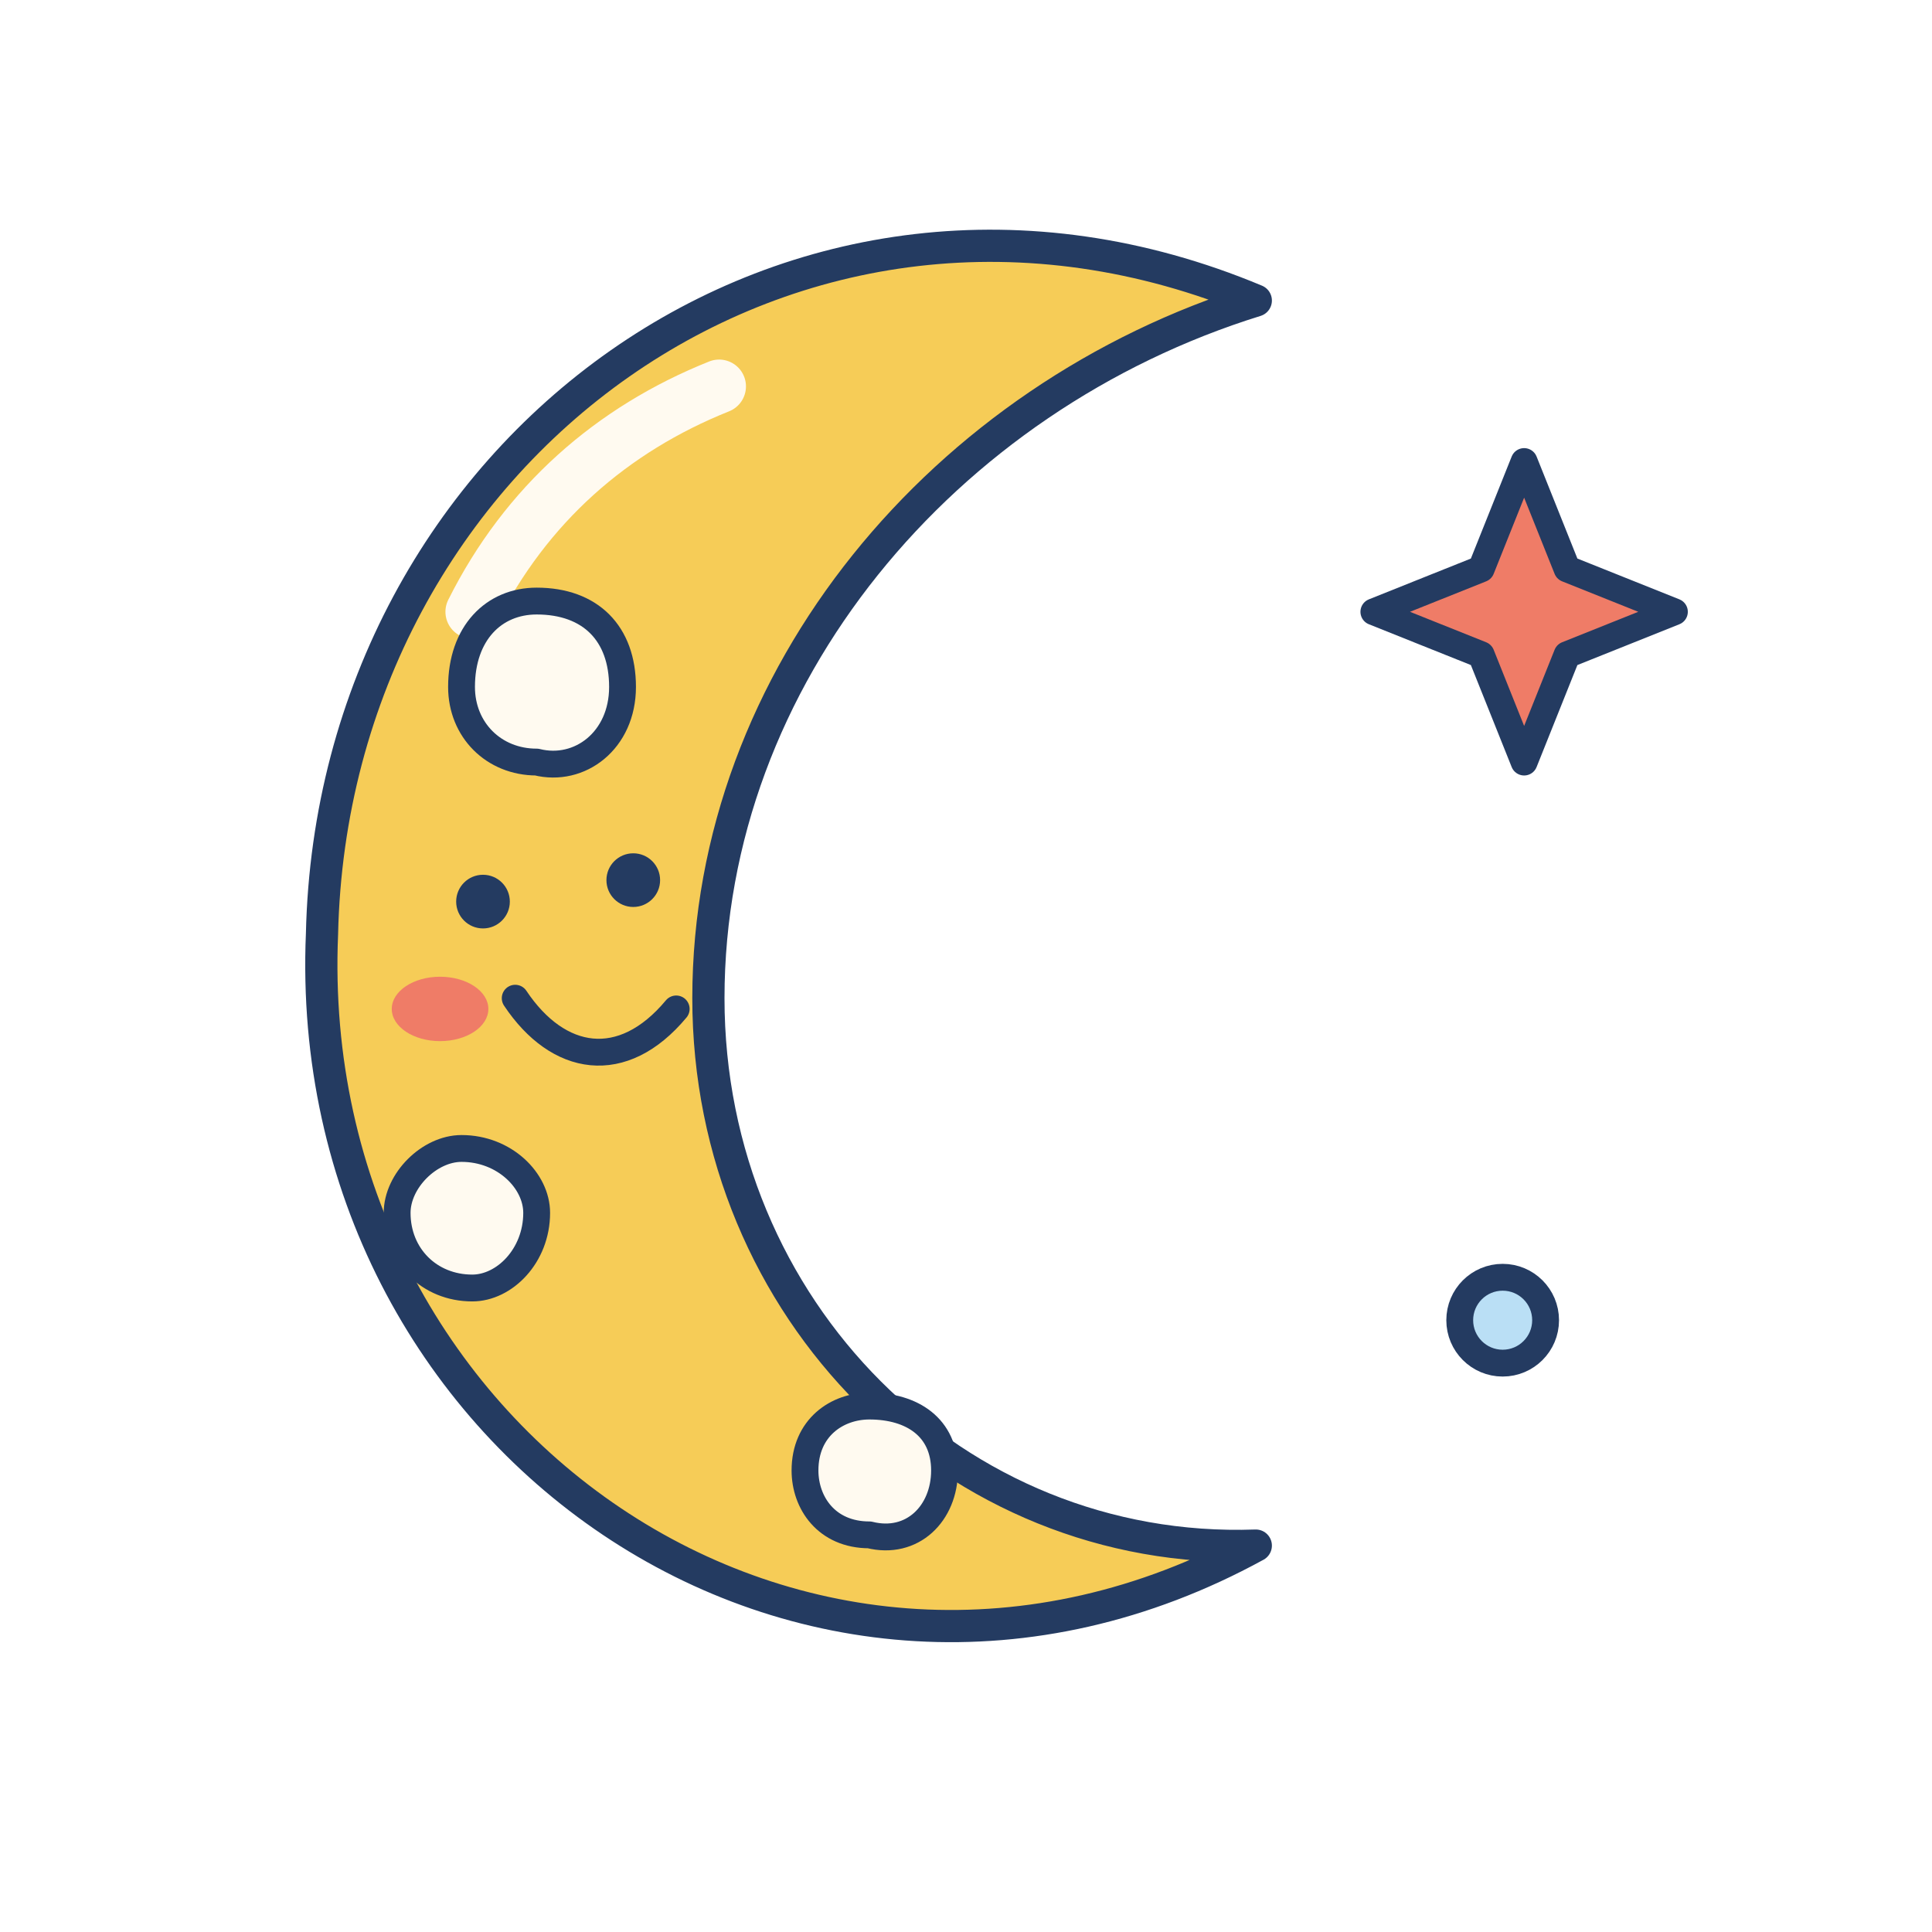
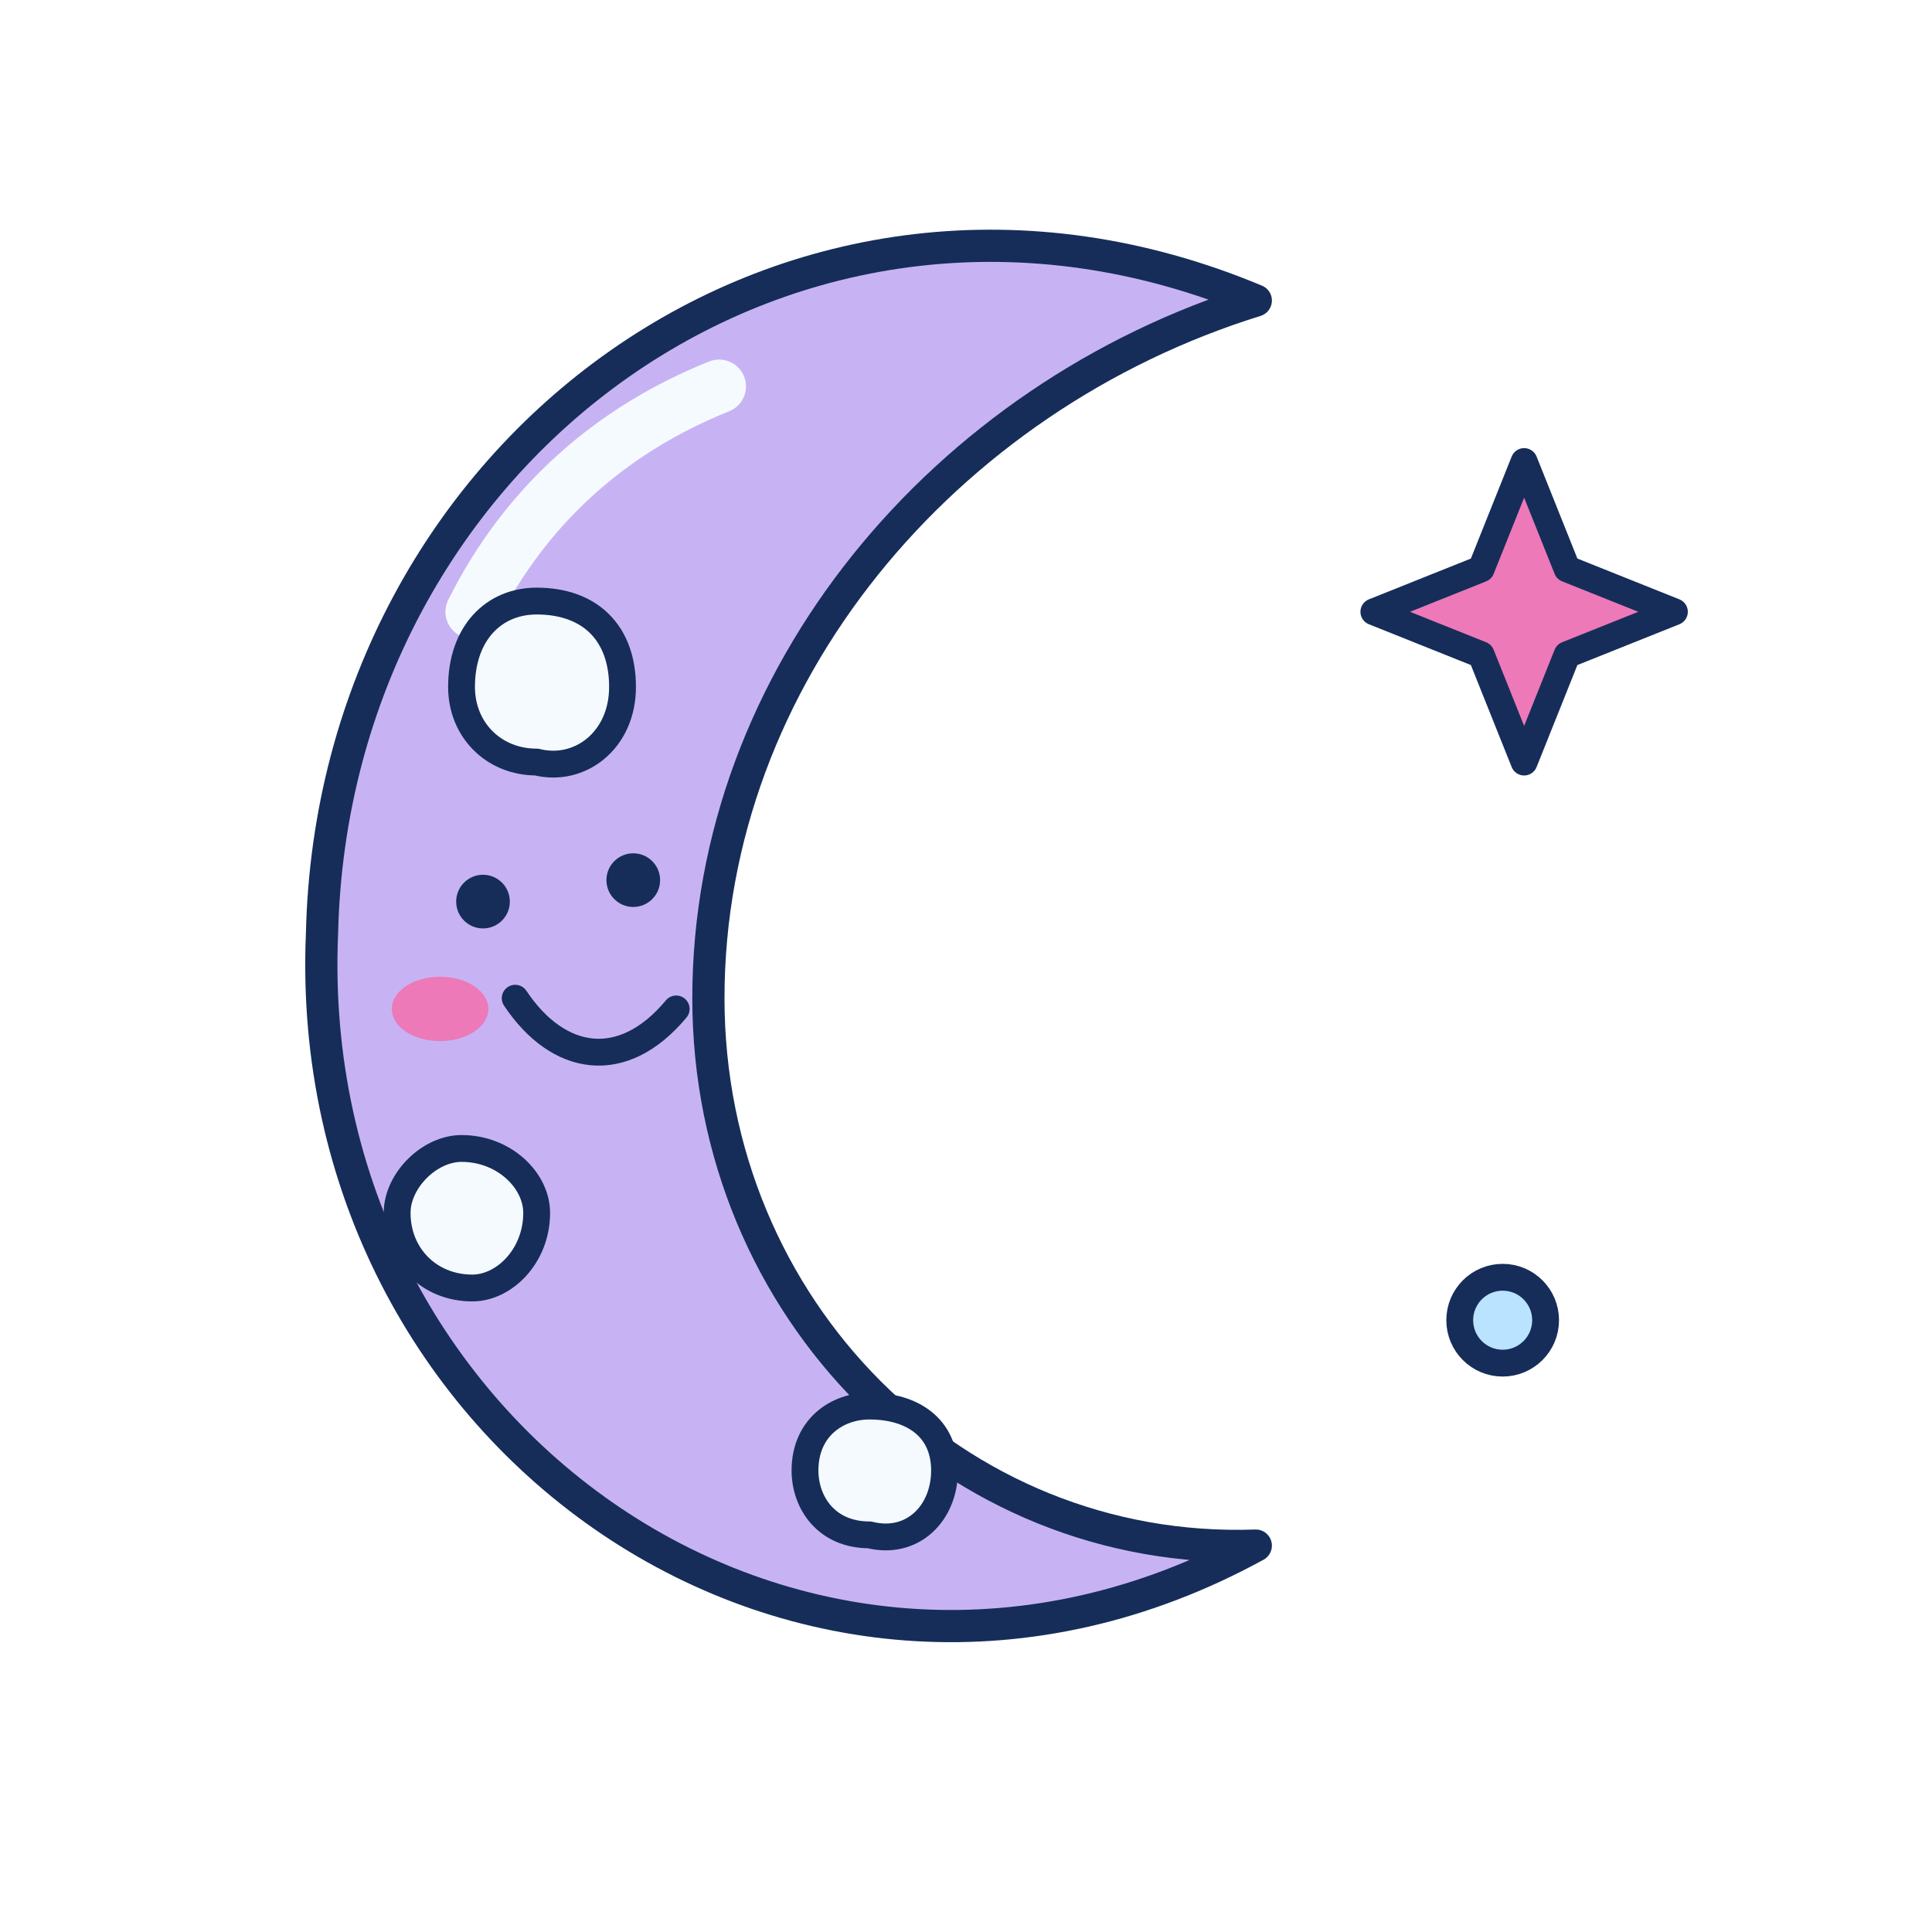
<svg xmlns="http://www.w3.org/2000/svg" width="180" height="180" viewBox="0 0 180 180" aria-hidden="true" focusable="false">
-   <g stroke="#243b61" stroke-width="3" stroke-linecap="round" stroke-linejoin="round">
-     <path d="M117 28C74 10 31 42 30 87c-2 47 45 80 87 57-28 1-51-22-51-51 0-30 22-56 51-65Z" fill="#f6cc57" />
-     <path d="M44 57c5-10 13-17 23-21" fill="none" stroke="#fffaf0" stroke-width="5" />
-     <path d="M58 64c0 5-4 8-8 7-4 0-7-3-7-7 0-5 3-8 7-8 5 0 8 3 8 8Zm-8 49c0 4-3 7-6 7-4 0-7-3-7-7 0-3 3-6 6-6 4 0 7 3 7 6Zm38 24c0 4-3 7-7 6-4 0-6-3-6-6 0-4 3-6 6-6 4 0 7 2 7 6Z" fill="#fffaf0" stroke-width="2.5" />
+   <g stroke="#162d59" stroke-width="3" stroke-linecap="round" stroke-linejoin="round">
+     <path d="M117 28C74 10 31 42 30 87c-2 47 45 80 87 57-28 1-51-22-51-51 0-30 22-56 51-65Z" fill="#c7b3f3" />
+     <path d="M44 57c5-10 13-17 23-21" fill="none" stroke="#f5faff" stroke-width="5" />
+     <path d="M58 64c0 5-4 8-8 7-4 0-7-3-7-7 0-5 3-8 7-8 5 0 8 3 8 8Zm-8 49c0 4-3 7-6 7-4 0-7-3-7-7 0-3 3-6 6-6 4 0 7 3 7 6Zm38 24c0 4-3 7-7 6-4 0-6-3-6-6 0-4 3-6 6-6 4 0 7 2 7 6Z" fill="#f5faff" stroke-width="2.5" />
    <path d="M48 93c4 6 10 7 15 1" fill="none" stroke-width="2.5" />
-     <path d="m142 43 4 10 10 4-10 4-4 10-4-10-10-4 10-4Z" fill="#ef7c67" stroke-width="2.5" />
-     <circle cx="140" cy="123" r="4" fill="#badff5" stroke-width="2.5" />
+     <path d="m142 43 4 10 10 4-10 4-4 10-4-10-10-4 10-4Z" fill="#ed79b8" stroke-width="2.5" />
+     <circle cx="140" cy="123" r="4" fill="#b9e3ff" stroke-width="2.5" />
  </g>
-   <g fill="#243b61">
+   <g fill="#162d59">
    <circle cx="45" cy="84" r="2.5" />
    <circle cx="59" cy="82" r="2.5" />
  </g>
-   <ellipse cx="41" cy="94" rx="4.5" ry="3" fill="#ef7c67" />
+   <ellipse cx="41" cy="94" rx="4.5" ry="3" fill="#ed79b8" />
</svg>
